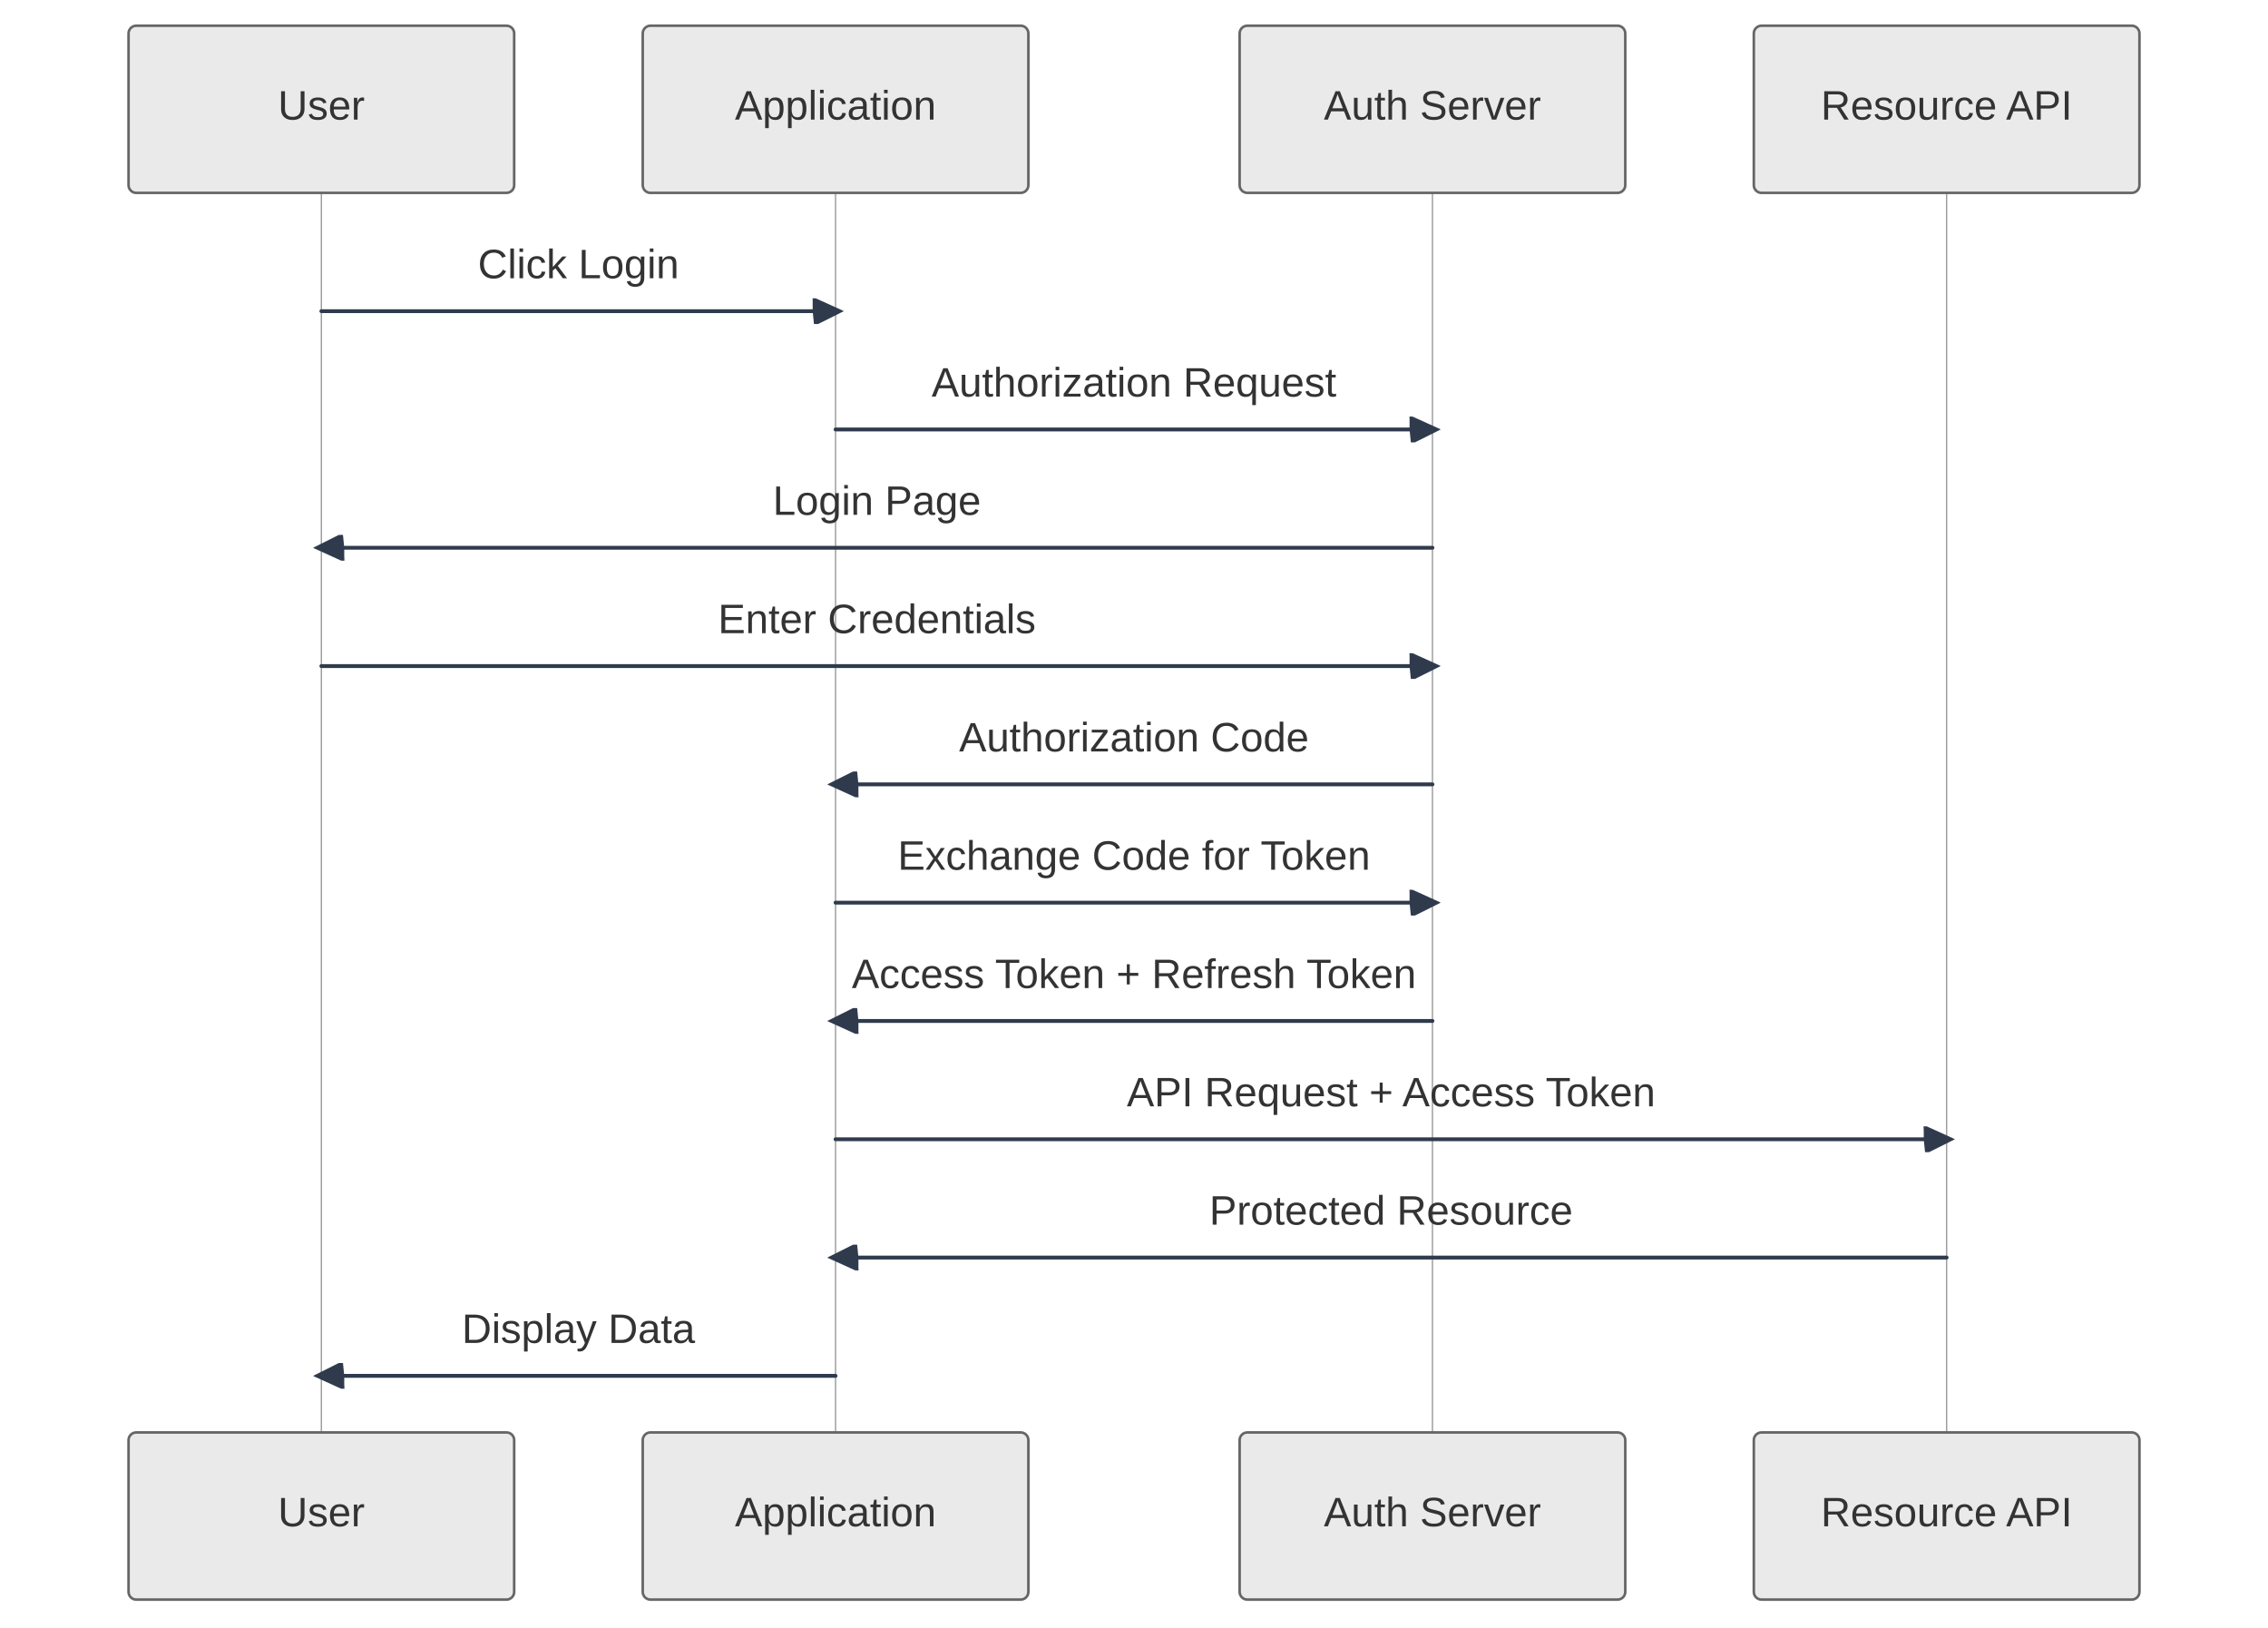
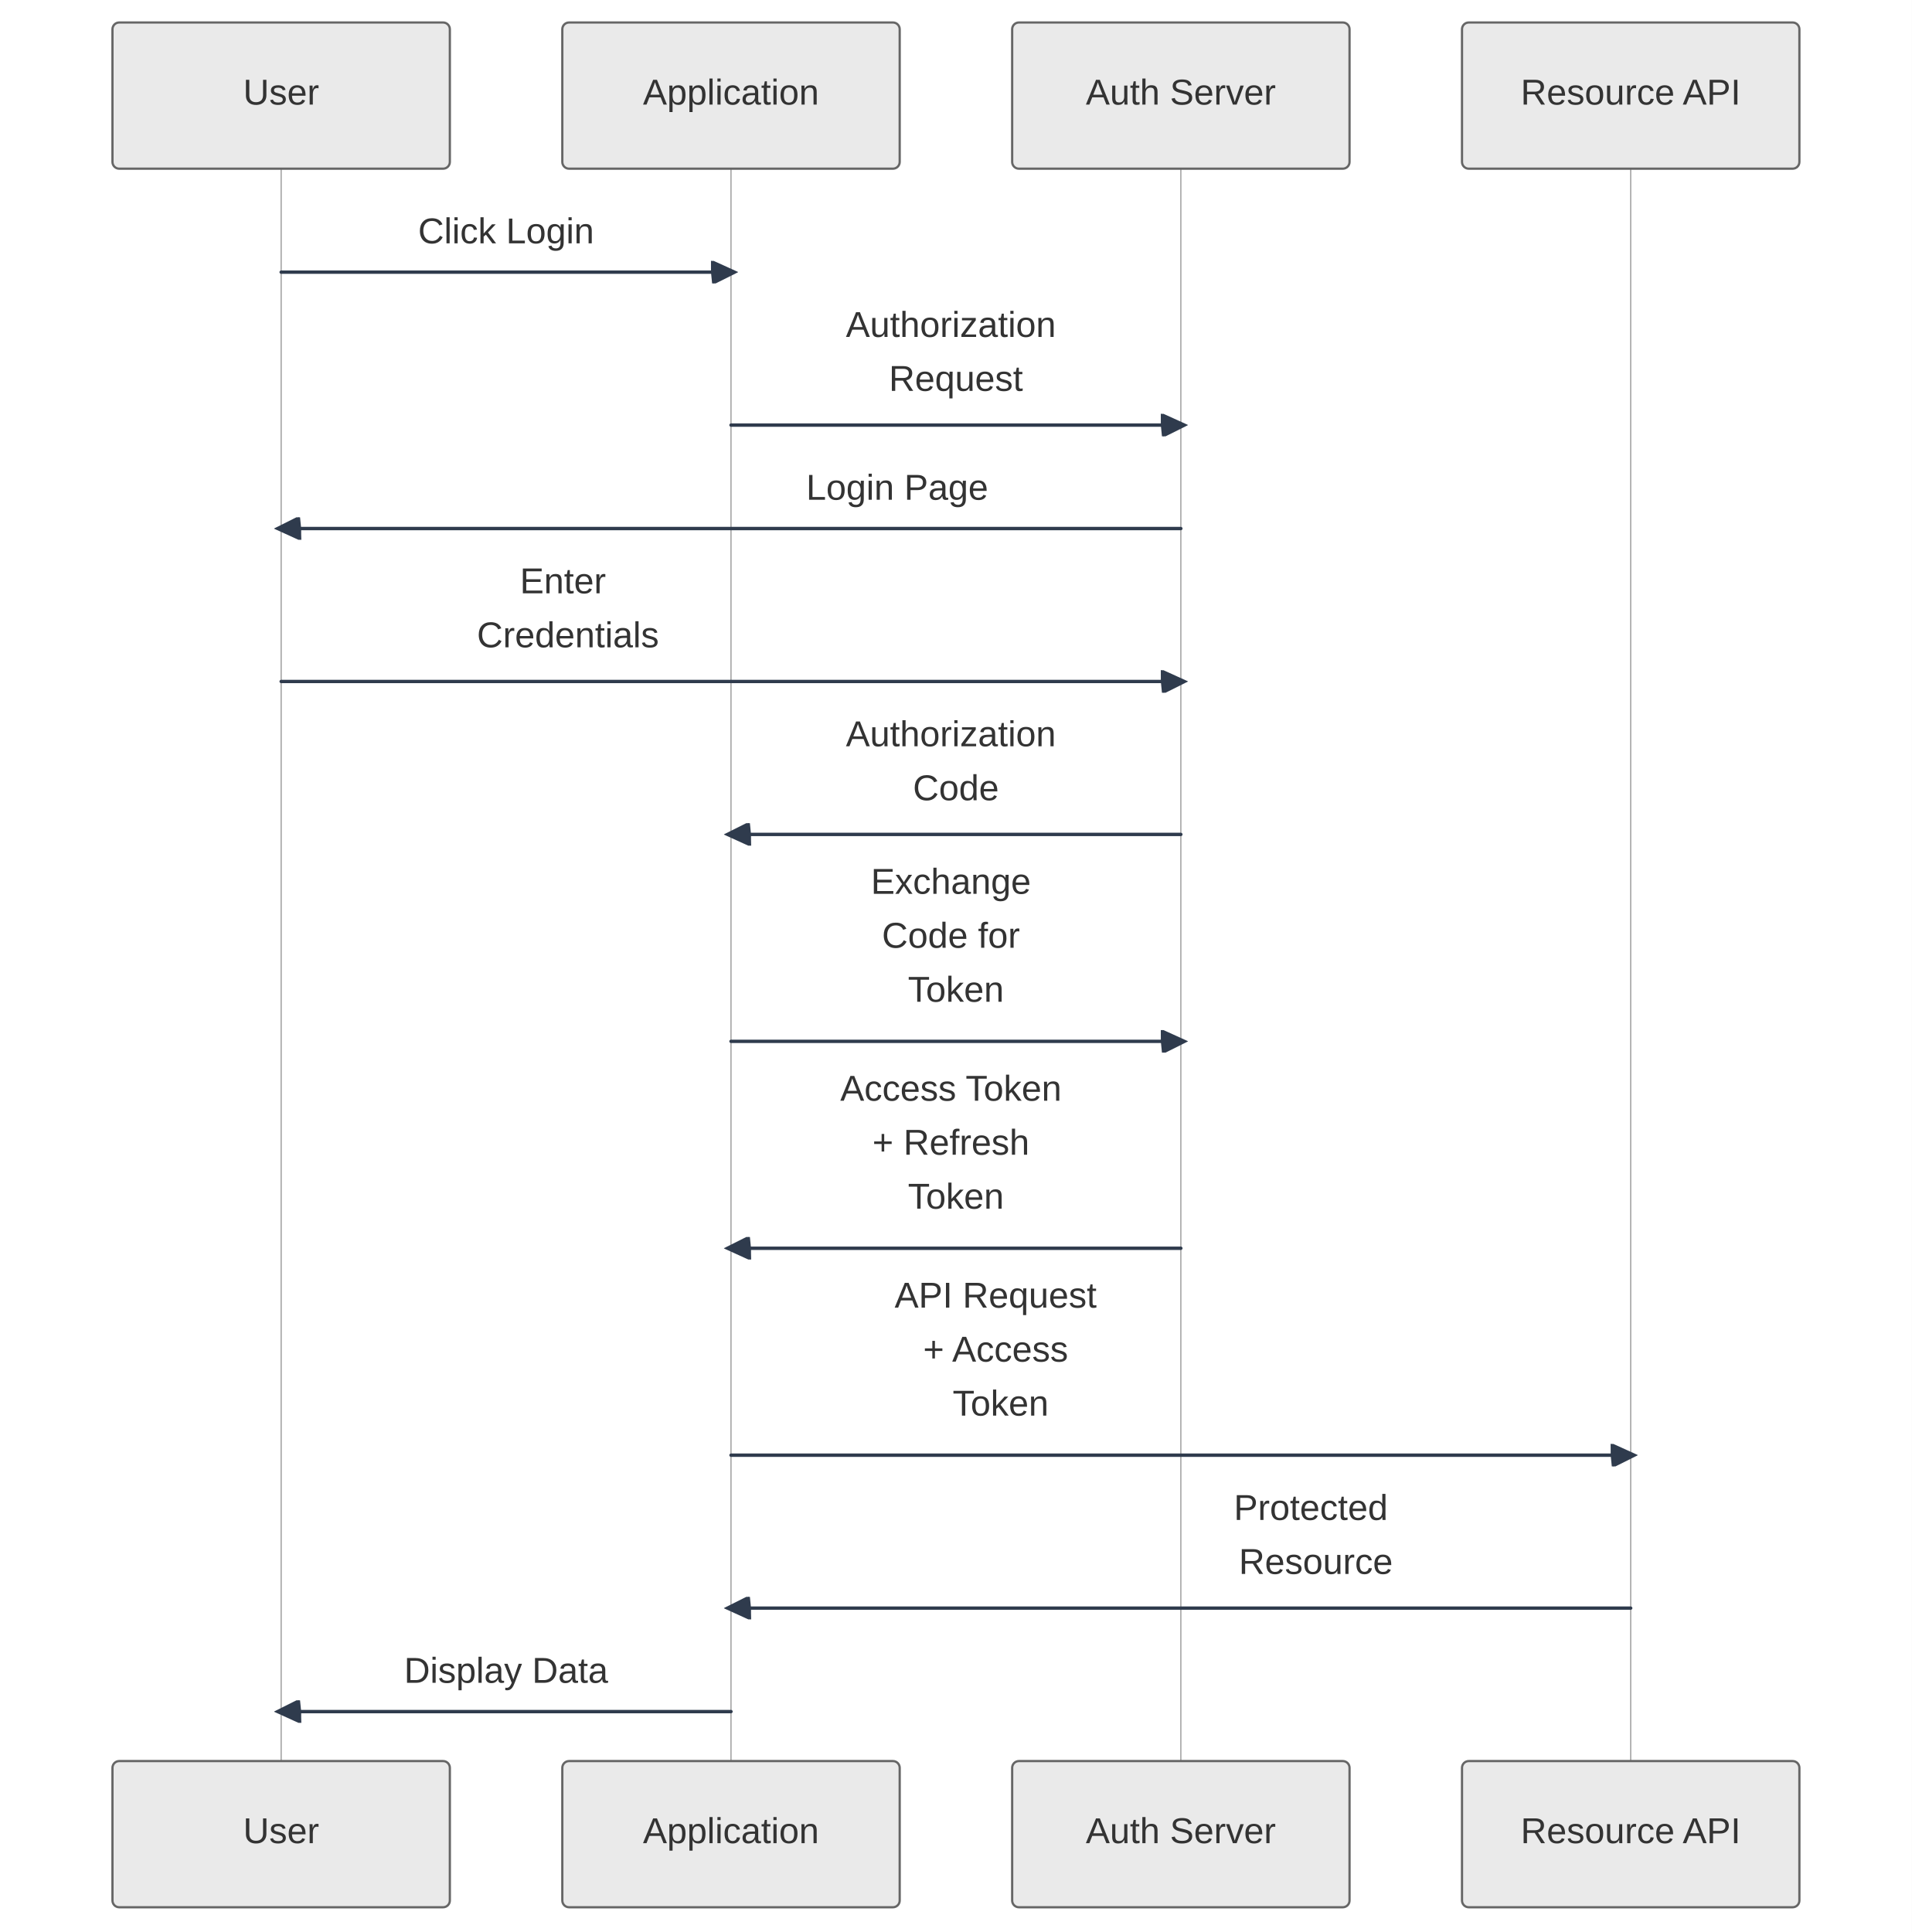
- <svg xmlns="http://www.w3.org/2000/svg" width="882.171" height="633" viewBox="-50 -10 882.171 633">
-   <rect x="-50" y="-10" width="882.171" height="633" fill="#FFFFFF" />
+ <svg xmlns="http://www.w3.org/2000/svg" width="850" height="859" viewBox="-50 -10 850 859">
+   <rect x="-50" y="-10" width="850" height="859" fill="#FFFFFF" />
  <defs>
    <marker id="arrow-0" viewBox="0 0 10 10" refX="5" refY="5" markerUnits="userSpaceOnUse" markerWidth="8" markerHeight="8" orient="auto">
      <path d="M 0 0 L 10 5 L 0 10 z" fill="#2F3B4D" stroke="#2F3B4D" stroke-width="1" stroke-dasharray="1,0" />
    </marker>
    <marker id="arrow-start-0" viewBox="0 0 10 10" refX="4.5" refY="5" markerUnits="userSpaceOnUse" markerWidth="8" markerHeight="8" orient="auto">
      <path d="M 0 5 L 10 10 L 10 0 z" fill="#2F3B4D" stroke="#2F3B4D" stroke-width="1" stroke-dasharray="1,0" />
    </marker>
    <marker id="arrow-seq-0" viewBox="-1 0 12 10" refX="7.9" refY="5" markerUnits="userSpaceOnUse" markerWidth="12" markerHeight="12" orient="auto-start-reverse">
      <path d="M -1 0 L 10 5 L 0 10 z" fill="#2F3B4D" stroke="#2F3B4D" stroke-width="1" stroke-dasharray="1,0" />
    </marker>
    <marker id="arrow-start-seq-0" viewBox="-1 0 12 10" refX="2.1" refY="5" markerUnits="userSpaceOnUse" markerWidth="12" markerHeight="12" orient="auto">
      <path d="M 11 0 L 0 5 L 11 10 z" fill="#2F3B4D" stroke="#2F3B4D" stroke-width="1" stroke-dasharray="1,0" />
    </marker>
  </defs>
-   <line x1="75.00" y1="65.00" x2="75.00" y2="547.00" stroke="#999999" stroke-width="0.5" />
-   <line x1="275.00" y1="65.00" x2="275.00" y2="547.00" stroke="#999999" stroke-width="0.5" />
-   <line x1="507.17" y1="65.00" x2="507.17" y2="547.00" stroke="#999999" stroke-width="0.5" />
-   <line x1="707.17" y1="65.00" x2="707.17" y2="547.00" stroke="#999999" stroke-width="0.5" />
+   <line x1="75.00" y1="65.00" x2="75.00" y2="773.00" stroke="#999999" stroke-width="0.5" />
+   <line x1="275.00" y1="65.00" x2="275.00" y2="773.00" stroke="#999999" stroke-width="0.5" />
+   <line x1="475.00" y1="65.00" x2="475.00" y2="773.00" stroke="#999999" stroke-width="0.5" />
+   <line x1="675.00" y1="65.00" x2="675.00" y2="773.00" stroke="#999999" stroke-width="0.5" />
  <path id="edge-0" class="edgePath" data-edge-id="edge-0" d="M 75.000,111.000 L 275.000,111.000" fill="none" stroke="#2F3B4D" stroke-width="1.5" marker-end="url(#arrow-seq-0)" stroke-linecap="round" stroke-linejoin="round" />
-   <rect class="edgeLabel sequenceEdgeLabel" data-edge-id="edge-0" data-label-kind="center" x="128.90" y="80.20" width="92.21" height="28.00" rx="2" ry="2" fill="rgba(248,250,252, 0.92)" fill-opacity="0.00" stroke="#7B88A8" stroke-opacity="0.00" stroke-width="0.8" />
+   <rect class="edgeLabel sequenceEdgeLabel" data-edge-id="edge-0" data-label-kind="center" x="116.24" y="80.20" width="117.52" height="28.00" rx="2" ry="2" fill="rgba(248,250,252, 0.92)" fill-opacity="0.00" stroke="#7B88A8" stroke-opacity="0.00" stroke-width="0.8" />
  <g class="edgeLabel" data-edge-id="edge-0" data-label-kind="center">
-     <text x="175.00" y="98.20" text-anchor="middle" font-family="trebuchet ms,verdana,arial,sans-serif" font-size="16" fill="#333333">
+     <text x="175.00" y="98.20" text-anchor="middle" font-family="trebuchet ms,verdana,arial,Noto Color Emoji,Apple Color Emoji,Segoe UI Emoji,sans-serif" font-size="16" fill="#333333">
      <tspan x="175.00" dy="0.00">Click Login</tspan>
    </text>
  </g>
-   <path id="edge-1" class="edgePath" data-edge-id="edge-1" d="M 275.000,157.000 L 507.171,157.000" fill="none" stroke="#2F3B4D" stroke-width="1.5" marker-end="url(#arrow-seq-0)" stroke-linecap="round" stroke-linejoin="round" />
-   <rect class="edgeLabel sequenceEdgeLabel" data-edge-id="edge-1" data-label-kind="center" x="306.71" y="126.20" width="168.76" height="28.00" rx="2" ry="2" fill="rgba(248,250,252, 0.92)" fill-opacity="0.00" stroke="#7B88A8" stroke-opacity="0.00" stroke-width="0.8" />
+   <path id="edge-1" class="edgePath" data-edge-id="edge-1" d="M 275.000,179.000 L 475.000,179.000" fill="none" stroke="#2F3B4D" stroke-width="1.5" marker-end="url(#arrow-seq-0)" stroke-linecap="round" stroke-linejoin="round" />
+   <rect class="edgeLabel sequenceEdgeLabel" data-edge-id="edge-1" data-label-kind="center" x="312.76" y="121.80" width="124.48" height="52.00" rx="2" ry="2" fill="rgba(248,250,252, 0.92)" fill-opacity="0.00" stroke="#7B88A8" stroke-opacity="0.00" stroke-width="0.8" />
  <g class="edgeLabel" data-edge-id="edge-1" data-label-kind="center">
-     <text x="391.09" y="144.20" text-anchor="middle" font-family="trebuchet ms,verdana,arial,sans-serif" font-size="16" fill="#333333">
-       <tspan x="391.09" dy="0.00">Authorization Request</tspan>
+     <text x="375.00" y="139.80" text-anchor="middle" font-family="trebuchet ms,verdana,arial,Noto Color Emoji,Apple Color Emoji,Segoe UI Emoji,sans-serif" font-size="16" fill="#333333">
+       <tspan x="375.00" dy="0.00">Authorization</tspan>
+       <tspan x="375.00" dy="24.00">Request</tspan>
    </text>
  </g>
-   <path id="edge-2" class="edgePath" data-edge-id="edge-2" d="M 507.171,203.000 L 75.000,203.000" fill="none" stroke="#2F3B4D" stroke-width="1.5" marker-end="url(#arrow-seq-0)" stroke-linecap="round" stroke-linejoin="round" />
-   <rect class="edgeLabel sequenceEdgeLabel" data-edge-id="edge-2" data-label-kind="center" x="248.81" y="172.20" width="84.55" height="28.00" rx="2" ry="2" fill="rgba(248,250,252, 0.92)" fill-opacity="0.00" stroke="#7B88A8" stroke-opacity="0.00" stroke-width="0.8" />
+   <path id="edge-2" class="edgePath" data-edge-id="edge-2" d="M 475.000,225.000 L 75.000,225.000" fill="none" stroke="#2F3B4D" stroke-width="1.5" marker-end="url(#arrow-seq-0)" stroke-linecap="round" stroke-linejoin="round" />
+   <rect class="edgeLabel sequenceEdgeLabel" data-edge-id="edge-2" data-label-kind="center" x="294.61" y="194.20" width="108.56" height="28.00" rx="2" ry="2" fill="rgba(248,250,252, 0.92)" fill-opacity="0.00" stroke="#7B88A8" stroke-opacity="0.00" stroke-width="0.8" />
  <g class="edgeLabel" data-edge-id="edge-2" data-label-kind="center">
-     <text x="291.09" y="190.20" text-anchor="middle" font-family="trebuchet ms,verdana,arial,sans-serif" font-size="16" fill="#333333">
-       <tspan x="291.09" dy="0.00">Login Page</tspan>
+     <text x="348.89" y="212.20" text-anchor="middle" font-family="trebuchet ms,verdana,arial,Noto Color Emoji,Apple Color Emoji,Segoe UI Emoji,sans-serif" font-size="16" fill="#333333">
+       <tspan x="348.89" dy="0.00">Login Page</tspan>
    </text>
  </g>
-   <path id="edge-3" class="edgePath" data-edge-id="edge-3" d="M 75.000,249.000 L 507.171,249.000" fill="none" stroke="#2F3B4D" stroke-width="1.5" marker-end="url(#arrow-seq-0)" stroke-linecap="round" stroke-linejoin="round" />
-   <rect class="edgeLabel sequenceEdgeLabel" data-edge-id="edge-3" data-label-kind="center" x="222.02" y="218.20" width="138.14" height="28.00" rx="2" ry="2" fill="rgba(248,250,252, 0.92)" fill-opacity="0.00" stroke="#7B88A8" stroke-opacity="0.00" stroke-width="0.8" />
+   <path id="edge-3" class="edgePath" data-edge-id="edge-3" d="M 75.000,293.000 L 475.000,293.000" fill="none" stroke="#2F3B4D" stroke-width="1.5" marker-end="url(#arrow-seq-0)" stroke-linecap="round" stroke-linejoin="round" />
+   <rect class="edgeLabel sequenceEdgeLabel" data-edge-id="edge-3" data-label-kind="center" x="149.22" y="235.80" width="106.56" height="52.00" rx="2" ry="2" fill="rgba(248,250,252, 0.92)" fill-opacity="0.00" stroke="#7B88A8" stroke-opacity="0.00" stroke-width="0.8" />
  <g class="edgeLabel" data-edge-id="edge-3" data-label-kind="center">
-     <text x="291.09" y="236.20" text-anchor="middle" font-family="trebuchet ms,verdana,arial,sans-serif" font-size="16" fill="#333333">
-       <tspan x="291.09" dy="0.00">Enter Credentials</tspan>
+     <text x="202.50" y="253.80" text-anchor="middle" font-family="trebuchet ms,verdana,arial,Noto Color Emoji,Apple Color Emoji,Segoe UI Emoji,sans-serif" font-size="16" fill="#333333">
+       <tspan x="202.50" dy="0.00">Enter</tspan>
+       <tspan x="202.50" dy="24.00">Credentials</tspan>
    </text>
  </g>
-   <path id="edge-4" class="edgePath" data-edge-id="edge-4" d="M 507.171,295.000 L 275.000,295.000" fill="none" stroke="#2F3B4D" stroke-width="1.5" marker-end="url(#arrow-seq-0)" stroke-linecap="round" stroke-linejoin="round" />
-   <rect class="edgeLabel sequenceEdgeLabel" data-edge-id="edge-4" data-label-kind="center" x="318.19" y="264.20" width="145.79" height="28.00" rx="2" ry="2" fill="rgba(248,250,252, 0.92)" fill-opacity="0.00" stroke="#7B88A8" stroke-opacity="0.00" stroke-width="0.8" />
+   <path id="edge-4" class="edgePath" data-edge-id="edge-4" d="M 475.000,361.000 L 275.000,361.000" fill="none" stroke="#2F3B4D" stroke-width="1.5" marker-end="url(#arrow-seq-0)" stroke-linecap="round" stroke-linejoin="round" />
+   <rect class="edgeLabel sequenceEdgeLabel" data-edge-id="edge-4" data-label-kind="center" x="312.76" y="303.80" width="124.48" height="52.00" rx="2" ry="2" fill="rgba(248,250,252, 0.92)" fill-opacity="0.00" stroke="#7B88A8" stroke-opacity="0.00" stroke-width="0.8" />
  <g class="edgeLabel" data-edge-id="edge-4" data-label-kind="center">
-     <text x="391.09" y="282.20" text-anchor="middle" font-family="trebuchet ms,verdana,arial,sans-serif" font-size="16" fill="#333333">
-       <tspan x="391.09" dy="0.00">Authorization Code</tspan>
+     <text x="375.00" y="321.80" text-anchor="middle" font-family="trebuchet ms,verdana,arial,Noto Color Emoji,Apple Color Emoji,Segoe UI Emoji,sans-serif" font-size="16" fill="#333333">
+       <tspan x="375.00" dy="0.00">Authorization</tspan>
+       <tspan x="375.00" dy="24.00">Code</tspan>
    </text>
  </g>
-   <path id="edge-5" class="edgePath" data-edge-id="edge-5" d="M 275.000,341.000 L 507.171,341.000" fill="none" stroke="#2F3B4D" stroke-width="1.5" marker-end="url(#arrow-seq-0)" stroke-linecap="round" stroke-linejoin="round" />
-   <rect class="edgeLabel sequenceEdgeLabel" data-edge-id="edge-5" data-label-kind="center" x="299.05" y="310.20" width="184.07" height="28.00" rx="2" ry="2" fill="rgba(248,250,252, 0.92)" fill-opacity="0.00" stroke="#7B88A8" stroke-opacity="0.00" stroke-width="0.8" />
+   <path id="edge-5" class="edgePath" data-edge-id="edge-5" d="M 275.000,453.000 L 475.000,453.000" fill="none" stroke="#2F3B4D" stroke-width="1.5" marker-end="url(#arrow-seq-0)" stroke-linecap="round" stroke-linejoin="round" />
+   <rect class="edgeLabel sequenceEdgeLabel" data-edge-id="edge-5" data-label-kind="center" x="329.68" y="369.40" width="90.64" height="76.00" rx="2" ry="2" fill="rgba(248,250,252, 0.92)" fill-opacity="0.00" stroke="#7B88A8" stroke-opacity="0.00" stroke-width="0.8" />
  <g class="edgeLabel" data-edge-id="edge-5" data-label-kind="center">
-     <text x="391.09" y="328.20" text-anchor="middle" font-family="trebuchet ms,verdana,arial,sans-serif" font-size="16" fill="#333333">
-       <tspan x="391.09" dy="0.00">Exchange Code for Token</tspan>
+     <text x="375.00" y="387.40" text-anchor="middle" font-family="trebuchet ms,verdana,arial,Noto Color Emoji,Apple Color Emoji,Segoe UI Emoji,sans-serif" font-size="16" fill="#333333">
+       <tspan x="375.00" dy="0.00">Exchange</tspan>
+       <tspan x="375.00" dy="24.00">Code for</tspan>
+       <tspan x="375.00" dy="24.00">Token</tspan>
    </text>
  </g>
-   <path id="edge-6" class="edgePath" data-edge-id="edge-6" d="M 507.171,387.000 L 275.000,387.000" fill="none" stroke="#2F3B4D" stroke-width="1.5" marker-end="url(#arrow-seq-0)" stroke-linecap="round" stroke-linejoin="round" />
-   <rect class="edgeLabel sequenceEdgeLabel" data-edge-id="edge-6" data-label-kind="center" x="279.91" y="356.20" width="222.34" height="28.00" rx="2" ry="2" fill="rgba(248,250,252, 0.92)" fill-opacity="0.00" stroke="#7B88A8" stroke-opacity="0.00" stroke-width="0.8" />
+   <path id="edge-6" class="edgePath" data-edge-id="edge-6" d="M 475.000,545.000 L 275.000,545.000" fill="none" stroke="#2F3B4D" stroke-width="1.5" marker-end="url(#arrow-seq-0)" stroke-linecap="round" stroke-linejoin="round" />
+   <rect class="edgeLabel sequenceEdgeLabel" data-edge-id="edge-6" data-label-kind="center" x="311.76" y="461.40" width="126.48" height="76.00" rx="2" ry="2" fill="rgba(248,250,252, 0.92)" fill-opacity="0.00" stroke="#7B88A8" stroke-opacity="0.00" stroke-width="0.8" />
  <g class="edgeLabel" data-edge-id="edge-6" data-label-kind="center">
-     <text x="391.09" y="374.20" text-anchor="middle" font-family="trebuchet ms,verdana,arial,sans-serif" font-size="16" fill="#333333">
-       <tspan x="391.09" dy="0.00">Access Token + Refresh Token</tspan>
+     <text x="375.00" y="479.40" text-anchor="middle" font-family="trebuchet ms,verdana,arial,Noto Color Emoji,Apple Color Emoji,Segoe UI Emoji,sans-serif" font-size="16" fill="#333333">
+       <tspan x="375.00" dy="0.00">Access Token</tspan>
+       <tspan x="375.00" dy="24.00">+ Refresh</tspan>
+       <tspan x="375.00" dy="24.00">Token</tspan>
    </text>
  </g>
-   <path id="edge-7" class="edgePath" data-edge-id="edge-7" d="M 275.000,433.000 L 707.171,433.000" fill="none" stroke="#2F3B4D" stroke-width="1.5" marker-end="url(#arrow-seq-0)" stroke-linecap="round" stroke-linejoin="round" />
-   <rect class="edgeLabel sequenceEdgeLabel" data-edge-id="edge-7" data-label-kind="center" x="387.57" y="402.20" width="207.03" height="28.00" rx="2" ry="2" fill="rgba(248,250,252, 0.92)" fill-opacity="0.00" stroke="#7B88A8" stroke-opacity="0.00" stroke-width="0.8" />
+   <path id="edge-7" class="edgePath" data-edge-id="edge-7" d="M 275.000,637.000 L 675.000,637.000" fill="none" stroke="#2F3B4D" stroke-width="1.5" marker-end="url(#arrow-seq-0)" stroke-linecap="round" stroke-linejoin="round" />
+   <rect class="edgeLabel sequenceEdgeLabel" data-edge-id="edge-7" data-label-kind="center" x="336.11" y="553.40" width="117.52" height="76.00" rx="2" ry="2" fill="rgba(248,250,252, 0.92)" fill-opacity="0.00" stroke="#7B88A8" stroke-opacity="0.00" stroke-width="0.8" />
  <g class="edgeLabel" data-edge-id="edge-7" data-label-kind="center">
-     <text x="491.09" y="420.20" text-anchor="middle" font-family="trebuchet ms,verdana,arial,sans-serif" font-size="16" fill="#333333">
-       <tspan x="491.09" dy="0.00">API Request + Access Token</tspan>
+     <text x="394.88" y="571.40" text-anchor="middle" font-family="trebuchet ms,verdana,arial,Noto Color Emoji,Apple Color Emoji,Segoe UI Emoji,sans-serif" font-size="16" fill="#333333">
+       <tspan x="394.88" dy="0.00">API Request</tspan>
+       <tspan x="394.88" dy="24.00">+ Access</tspan>
+       <tspan x="394.88" dy="24.00">Token</tspan>
    </text>
  </g>
-   <path id="edge-8" class="edgePath" data-edge-id="edge-8" d="M 707.171,479.000 L 275.000,479.000" fill="none" stroke="#2F3B4D" stroke-width="1.5" marker-end="url(#arrow-seq-0)" stroke-linecap="round" stroke-linejoin="round" />
-   <rect class="edgeLabel sequenceEdgeLabel" data-edge-id="edge-8" data-label-kind="center" x="418.19" y="448.20" width="145.79" height="28.00" rx="2" ry="2" fill="rgba(248,250,252, 0.92)" fill-opacity="0.00" stroke="#7B88A8" stroke-opacity="0.00" stroke-width="0.8" />
+   <path id="edge-8" class="edgePath" data-edge-id="edge-8" d="M 675.000,705.000 L 275.000,705.000" fill="none" stroke="#2F3B4D" stroke-width="1.5" marker-end="url(#arrow-seq-0)" stroke-linecap="round" stroke-linejoin="round" />
+   <rect class="edgeLabel sequenceEdgeLabel" data-edge-id="edge-8" data-label-kind="center" x="490.70" y="647.80" width="88.64" height="52.00" rx="2" ry="2" fill="rgba(248,250,252, 0.92)" fill-opacity="0.00" stroke="#7B88A8" stroke-opacity="0.00" stroke-width="0.8" />
  <g class="edgeLabel" data-edge-id="edge-8" data-label-kind="center">
-     <text x="491.09" y="466.20" text-anchor="middle" font-family="trebuchet ms,verdana,arial,sans-serif" font-size="16" fill="#333333">
-       <tspan x="491.09" dy="0.00">Protected Resource</tspan>
+     <text x="535.02" y="665.80" text-anchor="middle" font-family="trebuchet ms,verdana,arial,Noto Color Emoji,Apple Color Emoji,Segoe UI Emoji,sans-serif" font-size="16" fill="#333333">
+       <tspan x="535.02" dy="0.00">Protected</tspan>
+       <tspan x="535.02" dy="24.00">Resource</tspan>
    </text>
  </g>
-   <path id="edge-9" class="edgePath" data-edge-id="edge-9" d="M 275.000,525.000 L 75.000,525.000" fill="none" stroke="#2F3B4D" stroke-width="1.5" marker-end="url(#arrow-seq-0)" stroke-linecap="round" stroke-linejoin="round" />
-   <rect class="edgeLabel sequenceEdgeLabel" data-edge-id="edge-9" data-label-kind="center" x="125.07" y="494.20" width="99.86" height="28.00" rx="2" ry="2" fill="rgba(248,250,252, 0.92)" fill-opacity="0.00" stroke="#7B88A8" stroke-opacity="0.00" stroke-width="0.8" />
+   <path id="edge-9" class="edgePath" data-edge-id="edge-9" d="M 275.000,751.000 L 75.000,751.000" fill="none" stroke="#2F3B4D" stroke-width="1.5" marker-end="url(#arrow-seq-0)" stroke-linecap="round" stroke-linejoin="round" />
+   <rect class="edgeLabel sequenceEdgeLabel" data-edge-id="edge-9" data-label-kind="center" x="111.76" y="720.20" width="126.48" height="28.00" rx="2" ry="2" fill="rgba(248,250,252, 0.92)" fill-opacity="0.00" stroke="#7B88A8" stroke-opacity="0.00" stroke-width="0.8" />
  <g class="edgeLabel" data-edge-id="edge-9" data-label-kind="center">
-     <text x="175.00" y="512.20" text-anchor="middle" font-family="trebuchet ms,verdana,arial,sans-serif" font-size="16" fill="#333333">
+     <text x="175.00" y="738.20" text-anchor="middle" font-family="trebuchet ms,verdana,arial,Noto Color Emoji,Apple Color Emoji,Segoe UI Emoji,sans-serif" font-size="16" fill="#333333">
      <tspan x="175.00" dy="0.00">Display Data</tspan>
    </text>
  </g>
-   <rect x="632.17" y="0.00" width="150.00" height="65.00" rx="3" ry="3" fill="#EAEAEA" stroke="#666666" stroke-width="1.0" />
-   <text x="707.17" y="36.50" text-anchor="middle" font-family="trebuchet ms,verdana,arial,sans-serif" font-size="16" fill="#333333">
-     <tspan x="707.17" dy="0.00">Resource API</tspan>
+   <rect x="600.00" y="0.00" width="150.00" height="65.00" rx="3" ry="3" fill="#EAEAEA" stroke="#666666" stroke-width="1.0" />
+   <text x="675.00" y="36.50" text-anchor="middle" font-family="trebuchet ms,verdana,arial,Noto Color Emoji,Apple Color Emoji,Segoe UI Emoji,sans-serif" font-size="16" fill="#333333">
+     <tspan x="675.00" dy="0.00">Resource API</tspan>
  </text>
  <rect x="200.00" y="0.00" width="150.00" height="65.00" rx="3" ry="3" fill="#EAEAEA" stroke="#666666" stroke-width="1.0" />
-   <text x="275.00" y="36.50" text-anchor="middle" font-family="trebuchet ms,verdana,arial,sans-serif" font-size="16" fill="#333333">
+   <text x="275.00" y="36.50" text-anchor="middle" font-family="trebuchet ms,verdana,arial,Noto Color Emoji,Apple Color Emoji,Segoe UI Emoji,sans-serif" font-size="16" fill="#333333">
    <tspan x="275.00" dy="0.00">Application</tspan>
  </text>
-   <rect x="432.17" y="0.00" width="150.00" height="65.00" rx="3" ry="3" fill="#EAEAEA" stroke="#666666" stroke-width="1.0" />
-   <text x="507.17" y="36.50" text-anchor="middle" font-family="trebuchet ms,verdana,arial,sans-serif" font-size="16" fill="#333333">
-     <tspan x="507.17" dy="0.00">Auth Server</tspan>
+   <rect x="400.00" y="0.00" width="150.00" height="65.00" rx="3" ry="3" fill="#EAEAEA" stroke="#666666" stroke-width="1.0" />
+   <text x="475.00" y="36.50" text-anchor="middle" font-family="trebuchet ms,verdana,arial,Noto Color Emoji,Apple Color Emoji,Segoe UI Emoji,sans-serif" font-size="16" fill="#333333">
+     <tspan x="475.00" dy="0.00">Auth Server</tspan>
  </text>
  <rect x="0.00" y="0.00" width="150.00" height="65.00" rx="3" ry="3" fill="#EAEAEA" stroke="#666666" stroke-width="1.0" />
-   <text x="75.00" y="36.50" text-anchor="middle" font-family="trebuchet ms,verdana,arial,sans-serif" font-size="16" fill="#333333">
+   <text x="75.00" y="36.50" text-anchor="middle" font-family="trebuchet ms,verdana,arial,Noto Color Emoji,Apple Color Emoji,Segoe UI Emoji,sans-serif" font-size="16" fill="#333333">
    <tspan x="75.00" dy="0.00">User</tspan>
  </text>
-   <rect x="0.00" y="547.00" width="150.00" height="65.00" rx="3" ry="3" fill="#EAEAEA" stroke="#666666" stroke-width="1.0" />
-   <text x="75.00" y="583.50" text-anchor="middle" font-family="trebuchet ms,verdana,arial,sans-serif" font-size="16" fill="#333333">
+   <rect x="0.00" y="773.00" width="150.00" height="65.00" rx="3" ry="3" fill="#EAEAEA" stroke="#666666" stroke-width="1.0" />
+   <text x="75.00" y="809.50" text-anchor="middle" font-family="trebuchet ms,verdana,arial,Noto Color Emoji,Apple Color Emoji,Segoe UI Emoji,sans-serif" font-size="16" fill="#333333">
    <tspan x="75.00" dy="0.00">User</tspan>
  </text>
-   <rect x="200.00" y="547.00" width="150.00" height="65.00" rx="3" ry="3" fill="#EAEAEA" stroke="#666666" stroke-width="1.0" />
-   <text x="275.00" y="583.50" text-anchor="middle" font-family="trebuchet ms,verdana,arial,sans-serif" font-size="16" fill="#333333">
+   <rect x="200.00" y="773.00" width="150.00" height="65.00" rx="3" ry="3" fill="#EAEAEA" stroke="#666666" stroke-width="1.0" />
+   <text x="275.00" y="809.50" text-anchor="middle" font-family="trebuchet ms,verdana,arial,Noto Color Emoji,Apple Color Emoji,Segoe UI Emoji,sans-serif" font-size="16" fill="#333333">
    <tspan x="275.00" dy="0.00">Application</tspan>
  </text>
-   <rect x="432.17" y="547.00" width="150.00" height="65.00" rx="3" ry="3" fill="#EAEAEA" stroke="#666666" stroke-width="1.0" />
-   <text x="507.17" y="583.50" text-anchor="middle" font-family="trebuchet ms,verdana,arial,sans-serif" font-size="16" fill="#333333">
-     <tspan x="507.17" dy="0.00">Auth Server</tspan>
+   <rect x="400.00" y="773.00" width="150.00" height="65.00" rx="3" ry="3" fill="#EAEAEA" stroke="#666666" stroke-width="1.0" />
+   <text x="475.00" y="809.50" text-anchor="middle" font-family="trebuchet ms,verdana,arial,Noto Color Emoji,Apple Color Emoji,Segoe UI Emoji,sans-serif" font-size="16" fill="#333333">
+     <tspan x="475.00" dy="0.00">Auth Server</tspan>
  </text>
-   <rect x="632.17" y="547.00" width="150.00" height="65.00" rx="3" ry="3" fill="#EAEAEA" stroke="#666666" stroke-width="1.0" />
-   <text x="707.17" y="583.50" text-anchor="middle" font-family="trebuchet ms,verdana,arial,sans-serif" font-size="16" fill="#333333">
-     <tspan x="707.17" dy="0.00">Resource API</tspan>
+   <rect x="600.00" y="773.00" width="150.00" height="65.00" rx="3" ry="3" fill="#EAEAEA" stroke="#666666" stroke-width="1.0" />
+   <text x="675.00" y="809.50" text-anchor="middle" font-family="trebuchet ms,verdana,arial,Noto Color Emoji,Apple Color Emoji,Segoe UI Emoji,sans-serif" font-size="16" fill="#333333">
+     <tspan x="675.00" dy="0.00">Resource API</tspan>
  </text>
</svg>
